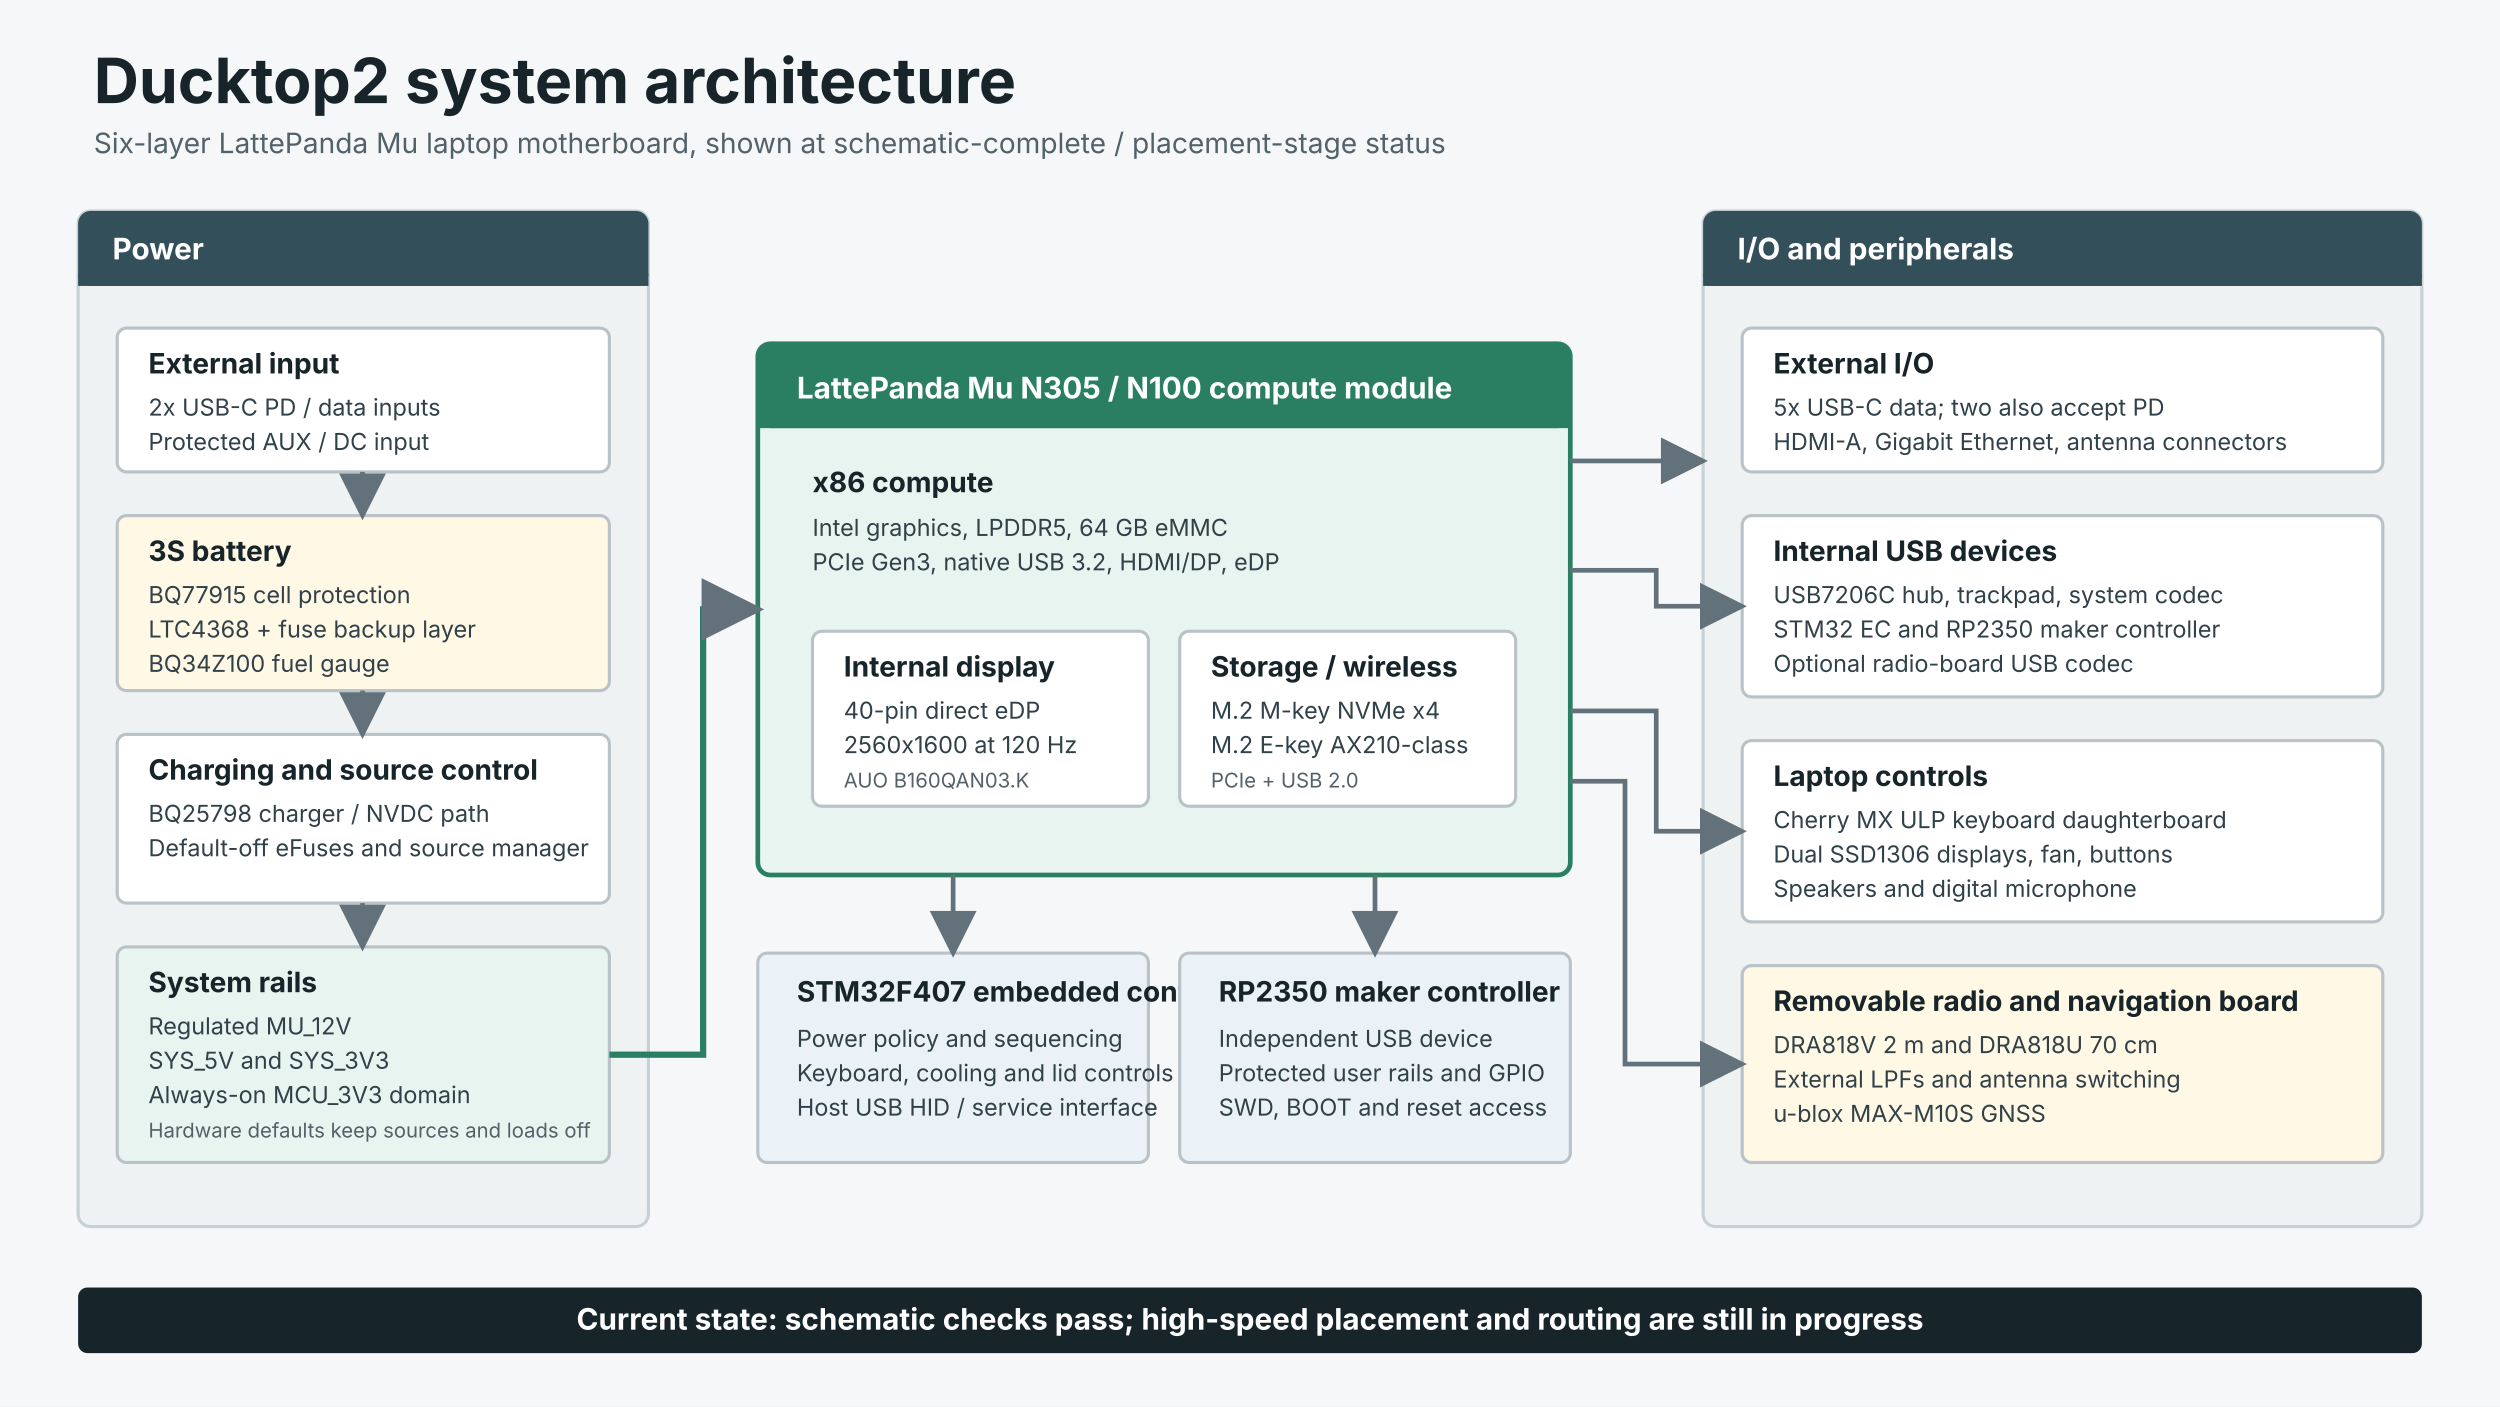
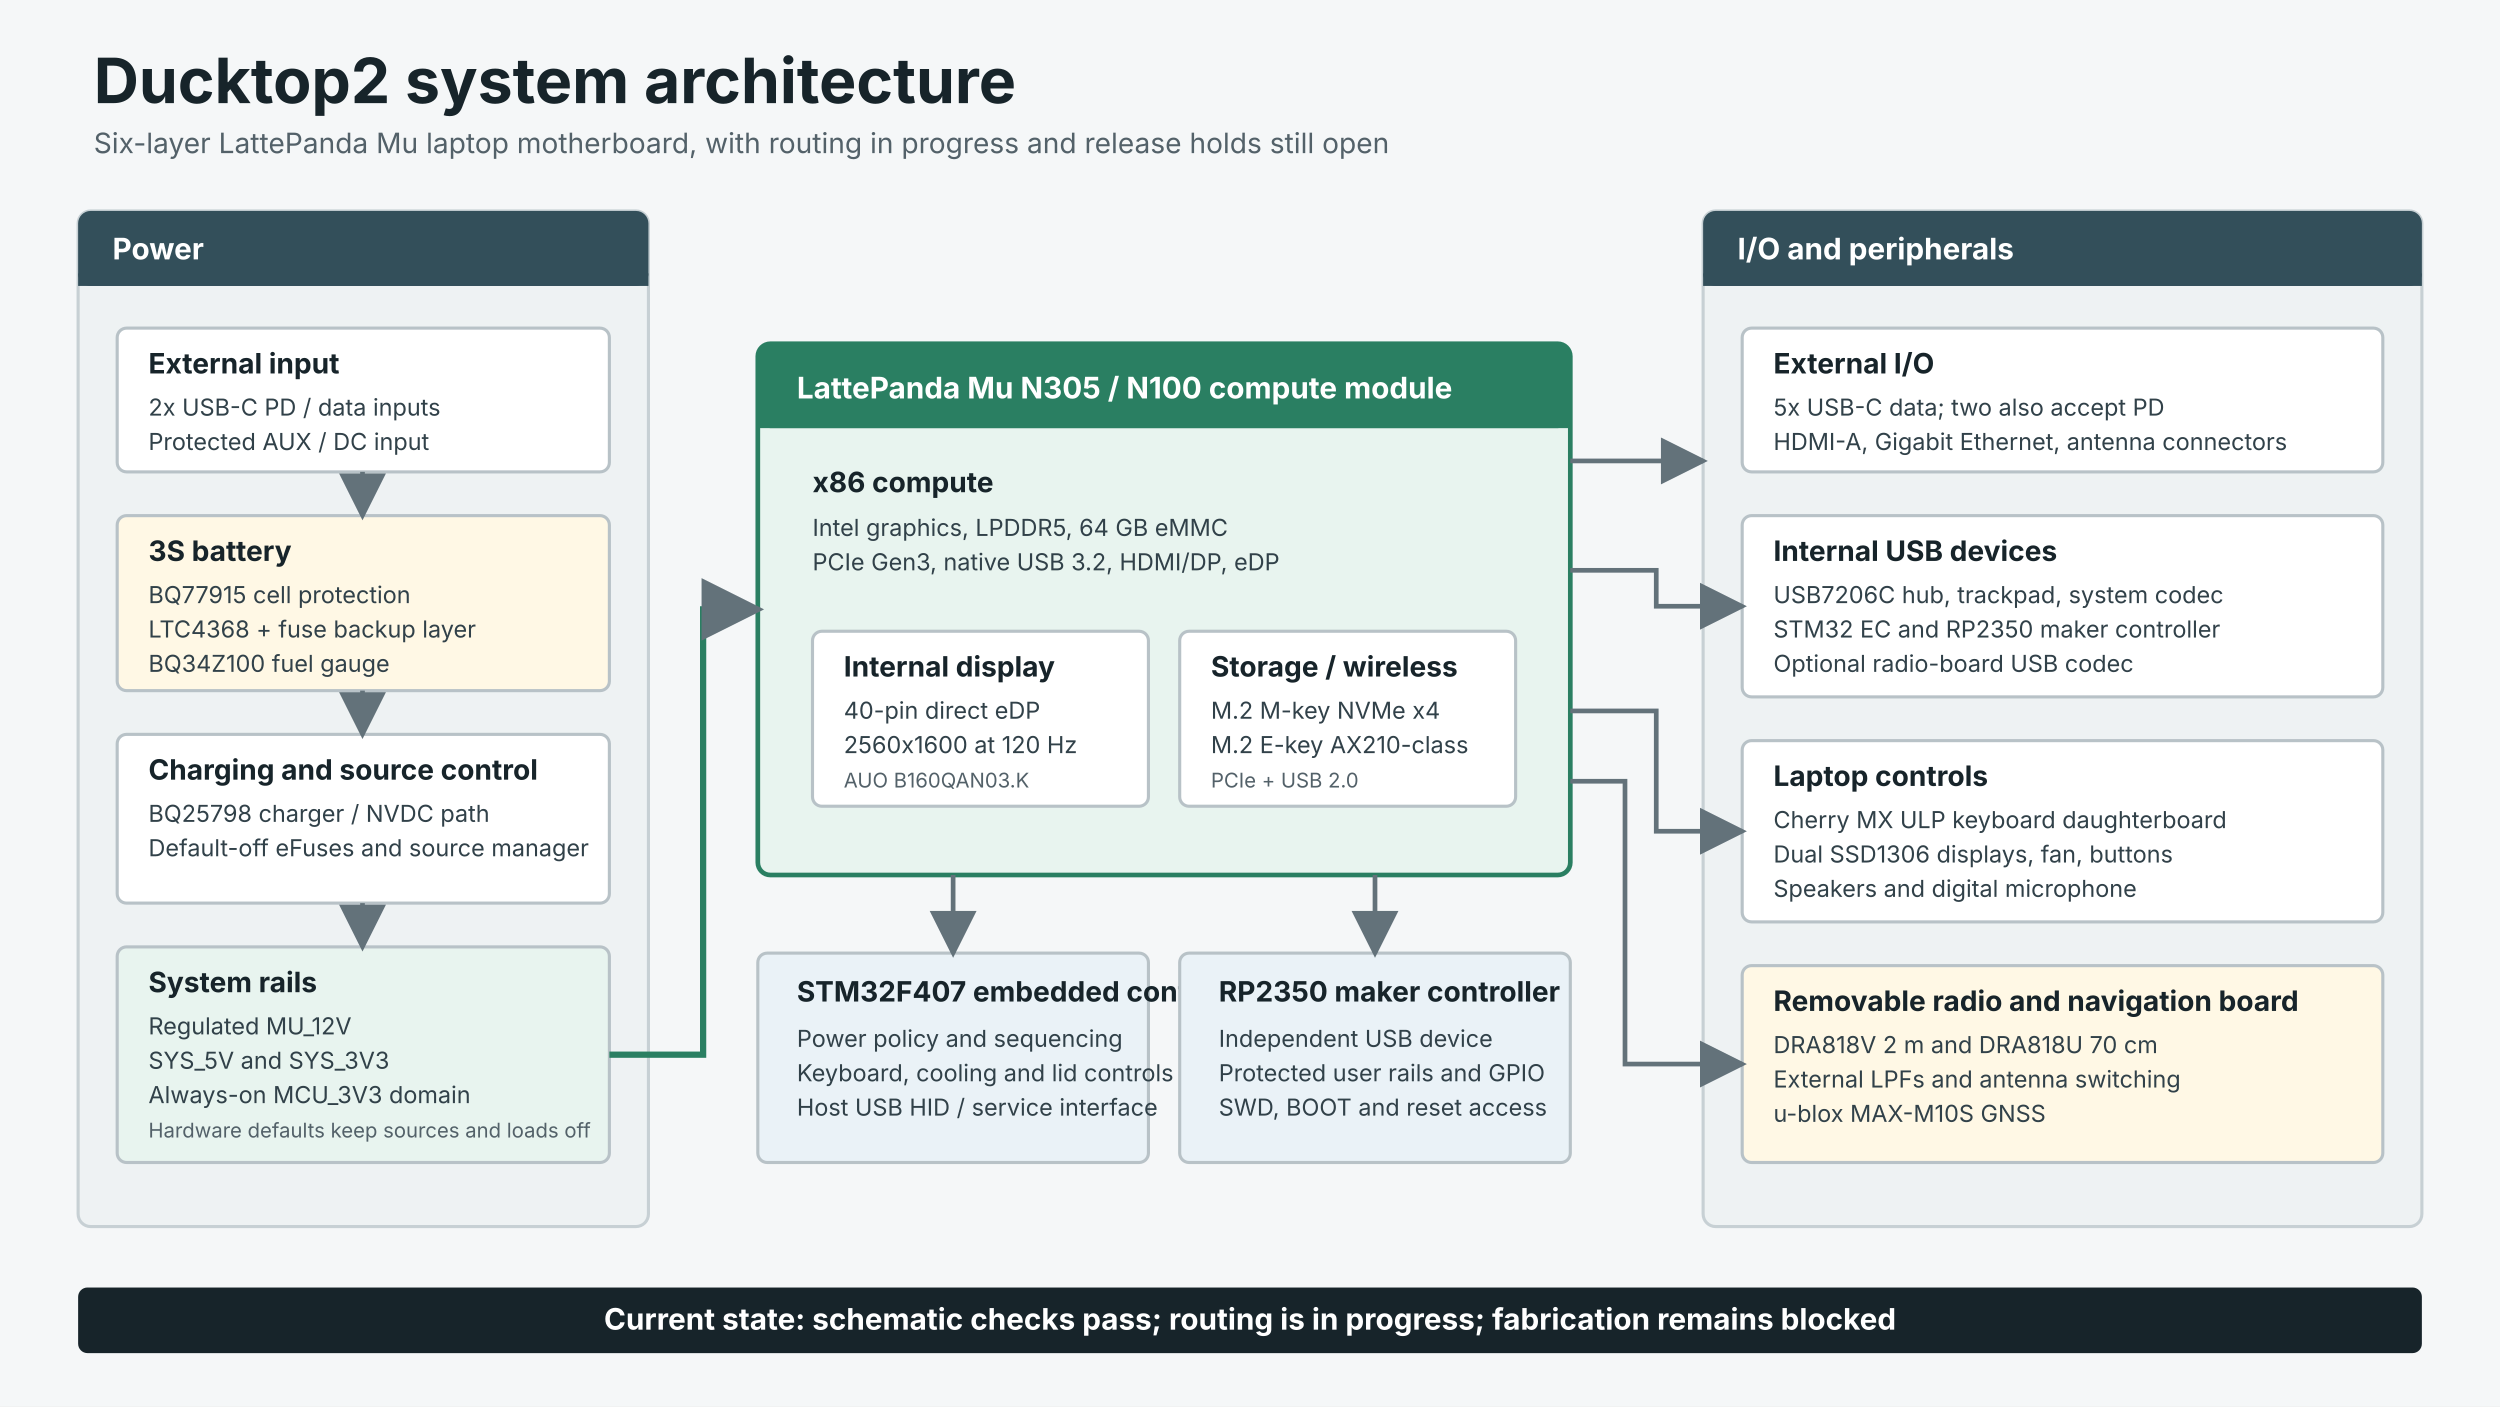
<svg xmlns="http://www.w3.org/2000/svg" width="1600" height="900" viewBox="0 0 1600 900" role="img" aria-labelledby="title desc">
  <defs>
    <marker id="arrow" markerWidth="10" markerHeight="10" refX="9" refY="5" orient="auto" markerUnits="strokeWidth">
      <path d="M0,0 L10,5 L0,10 z" fill="#63727a" />
    </marker>
    <style>
      .title { font: 700 40px -apple-system, BlinkMacSystemFont, "Segoe UI", sans-serif; fill: #17242a; }
      .subtitle { font: 400 18px -apple-system, BlinkMacSystemFont, "Segoe UI", sans-serif; fill: #536169; }
      .group-title { font: 700 19px -apple-system, BlinkMacSystemFont, "Segoe UI", sans-serif; fill: #ffffff; }
      .block-title { font: 700 18px -apple-system, BlinkMacSystemFont, "Segoe UI", sans-serif; fill: #17242a; }
      .body { font: 400 15px -apple-system, BlinkMacSystemFont, "Segoe UI", sans-serif; fill: #314149; }
      .small { font: 400 13px -apple-system, BlinkMacSystemFont, "Segoe UI", sans-serif; fill: #536169; }
      .line { fill: none; stroke: #63727a; stroke-width: 3; marker-end: url(#arrow); }
      .bus { fill: none; stroke: #2a7f62; stroke-width: 4; marker-end: url(#arrow); }
      .box { stroke: #b8c2c7; stroke-width: 2; rx: 6; }
    </style>
  </defs>
  <rect width="1600" height="900" fill="#f5f7f8" />
  <text x="60" y="66" class="title">Ducktop2 system architecture</text>
-   <text x="60" y="98" class="subtitle">Six-layer LattePanda Mu laptop motherboard, shown at schematic-complete / placement-stage status</text>
+   <text x="60" y="98" class="subtitle">Six-layer LattePanda Mu laptop motherboard, with routing in progress and release holds still open</text>
  <rect x="50" y="135" width="365" height="650" rx="8" fill="#eef2f3" stroke="#c7d0d4" stroke-width="2" />
  <rect x="50" y="135" width="365" height="48" rx="8" fill="#334f5a" />
  <rect x="50" y="175" width="365" height="8" fill="#334f5a" />
  <text x="72" y="166" class="group-title">Power</text>
  <rect x="75" y="210" width="315" height="92" class="box" fill="#ffffff" />
  <text x="95" y="239" class="block-title">External input</text>
  <text x="95" y="266" class="body">2x USB-C PD / data inputs</text>
  <text x="95" y="288" class="body">Protected AUX / DC input</text>
  <rect x="75" y="330" width="315" height="112" class="box" fill="#fff8e5" />
  <text x="95" y="359" class="block-title">3S battery</text>
  <text x="95" y="386" class="body">BQ77915 cell protection</text>
  <text x="95" y="408" class="body">LTC4368 + fuse backup layer</text>
  <text x="95" y="430" class="body">BQ34Z100 fuel gauge</text>
  <rect x="75" y="470" width="315" height="108" class="box" fill="#ffffff" />
  <text x="95" y="499" class="block-title">Charging and source control</text>
  <text x="95" y="526" class="body">BQ25798 charger / NVDC path</text>
  <text x="95" y="548" class="body">Default-off eFuses and source manager</text>
  <rect x="75" y="606" width="315" height="138" class="box" fill="#e8f4ef" />
  <text x="95" y="635" class="block-title">System rails</text>
  <text x="95" y="662" class="body">Regulated MU_12V</text>
  <text x="95" y="684" class="body">SYS_5V and SYS_3V3</text>
  <text x="95" y="706" class="body">Always-on MCU_3V3 domain</text>
  <text x="95" y="728" class="small">Hardware defaults keep sources and loads off</text>
  <path d="M232 302 V330" class="line" />
  <path d="M232 442 V470" class="line" />
  <path d="M232 578 V606" class="line" />
  <rect x="485" y="220" width="520" height="340" rx="8" fill="#e8f4ef" stroke="#2a7f62" stroke-width="3" />
  <rect x="485" y="220" width="520" height="54" rx="8" fill="#2a7f62" />
  <rect x="485" y="266" width="520" height="8" fill="#2a7f62" />
  <text x="510" y="255" class="group-title">LattePanda Mu N305 / N100 compute module</text>
  <text x="520" y="315" class="block-title">x86 compute</text>
  <text x="520" y="343" class="body">Intel graphics, LPDDR5, 64 GB eMMC</text>
  <text x="520" y="365" class="body">PCIe Gen3, native USB 3.2, HDMI/DP, eDP</text>
  <rect x="520" y="404" width="215" height="112" class="box" fill="#ffffff" />
  <text x="540" y="433" class="block-title">Internal display</text>
  <text x="540" y="460" class="body">40-pin direct eDP</text>
  <text x="540" y="482" class="body">2560x1600 at 120 Hz</text>
  <text x="540" y="504" class="small">AUO B160QAN03.K</text>
  <rect x="755" y="404" width="215" height="112" class="box" fill="#ffffff" />
  <text x="775" y="433" class="block-title">Storage / wireless</text>
  <text x="775" y="460" class="body">M.2 M-key NVMe x4</text>
  <text x="775" y="482" class="body">M.2 E-key AX210-class</text>
  <text x="775" y="504" class="small">PCIe + USB 2.0</text>
  <path d="M390 675 H450 V390 H485" class="bus" />
  <rect x="1090" y="135" width="460" height="650" rx="8" fill="#eef2f3" stroke="#c7d0d4" stroke-width="2" />
  <rect x="1090" y="135" width="460" height="48" rx="8" fill="#334f5a" />
  <rect x="1090" y="175" width="460" height="8" fill="#334f5a" />
  <text x="1112" y="166" class="group-title">I/O and peripherals</text>
  <rect x="1115" y="210" width="410" height="92" class="box" fill="#ffffff" />
  <text x="1135" y="239" class="block-title">External I/O</text>
  <text x="1135" y="266" class="body">5x USB-C data; two also accept PD</text>
  <text x="1135" y="288" class="body">HDMI-A, Gigabit Ethernet, antenna connectors</text>
  <rect x="1115" y="330" width="410" height="116" class="box" fill="#ffffff" />
  <text x="1135" y="359" class="block-title">Internal USB devices</text>
  <text x="1135" y="386" class="body">USB7206C hub, trackpad, system codec</text>
  <text x="1135" y="408" class="body">STM32 EC and RP2350 maker controller</text>
  <text x="1135" y="430" class="body">Optional radio-board USB codec</text>
  <rect x="1115" y="474" width="410" height="116" class="box" fill="#ffffff" />
  <text x="1135" y="503" class="block-title">Laptop controls</text>
  <text x="1135" y="530" class="body">Cherry MX ULP keyboard daughterboard</text>
  <text x="1135" y="552" class="body">Dual SSD1306 displays, fan, buttons</text>
  <text x="1135" y="574" class="body">Speakers and digital microphone</text>
  <rect x="1115" y="618" width="410" height="126" class="box" fill="#fff8e5" />
  <text x="1135" y="647" class="block-title">Removable radio and navigation board</text>
  <text x="1135" y="674" class="body">DRA818V 2 m and DRA818U 70 cm</text>
  <text x="1135" y="696" class="body">External LPFs and antenna switching</text>
  <text x="1135" y="718" class="body">u-blox MAX-M10S GNSS</text>
  <path d="M1005 295 H1090" class="line" />
  <path d="M1005 365 H1060 V388 H1115" class="line" />
  <path d="M1005 455 H1060 V532 H1115" class="line" />
  <path d="M1005 500 H1040 V681 H1115" class="line" />
  <rect x="485" y="610" width="250" height="134" class="box" fill="#eaf2f7" />
  <text x="510" y="641" class="block-title">STM32F407 embedded controller</text>
  <text x="510" y="670" class="body">Power policy and sequencing</text>
  <text x="510" y="692" class="body">Keyboard, cooling and lid controls</text>
  <text x="510" y="714" class="body">Host USB HID / service interface</text>
  <rect x="755" y="610" width="250" height="134" class="box" fill="#eaf2f7" />
  <text x="780" y="641" class="block-title">RP2350 maker controller</text>
  <text x="780" y="670" class="body">Independent USB device</text>
  <text x="780" y="692" class="body">Protected user rails and GPIO</text>
  <text x="780" y="714" class="body">SWD, BOOT and reset access</text>
  <path d="M610 560 V610" class="line" />
  <path d="M880 560 V610" class="line" />
  <rect x="50" y="824" width="1500" height="42" rx="6" fill="#17242a" />
-   <text x="800" y="851" text-anchor="middle" class="group-title">Current state: schematic checks pass; high-speed placement and routing are still in progress</text>
+   <text x="800" y="851" text-anchor="middle" class="group-title">Current state: schematic checks pass; routing is in progress; fabrication remains blocked</text>
</svg>
